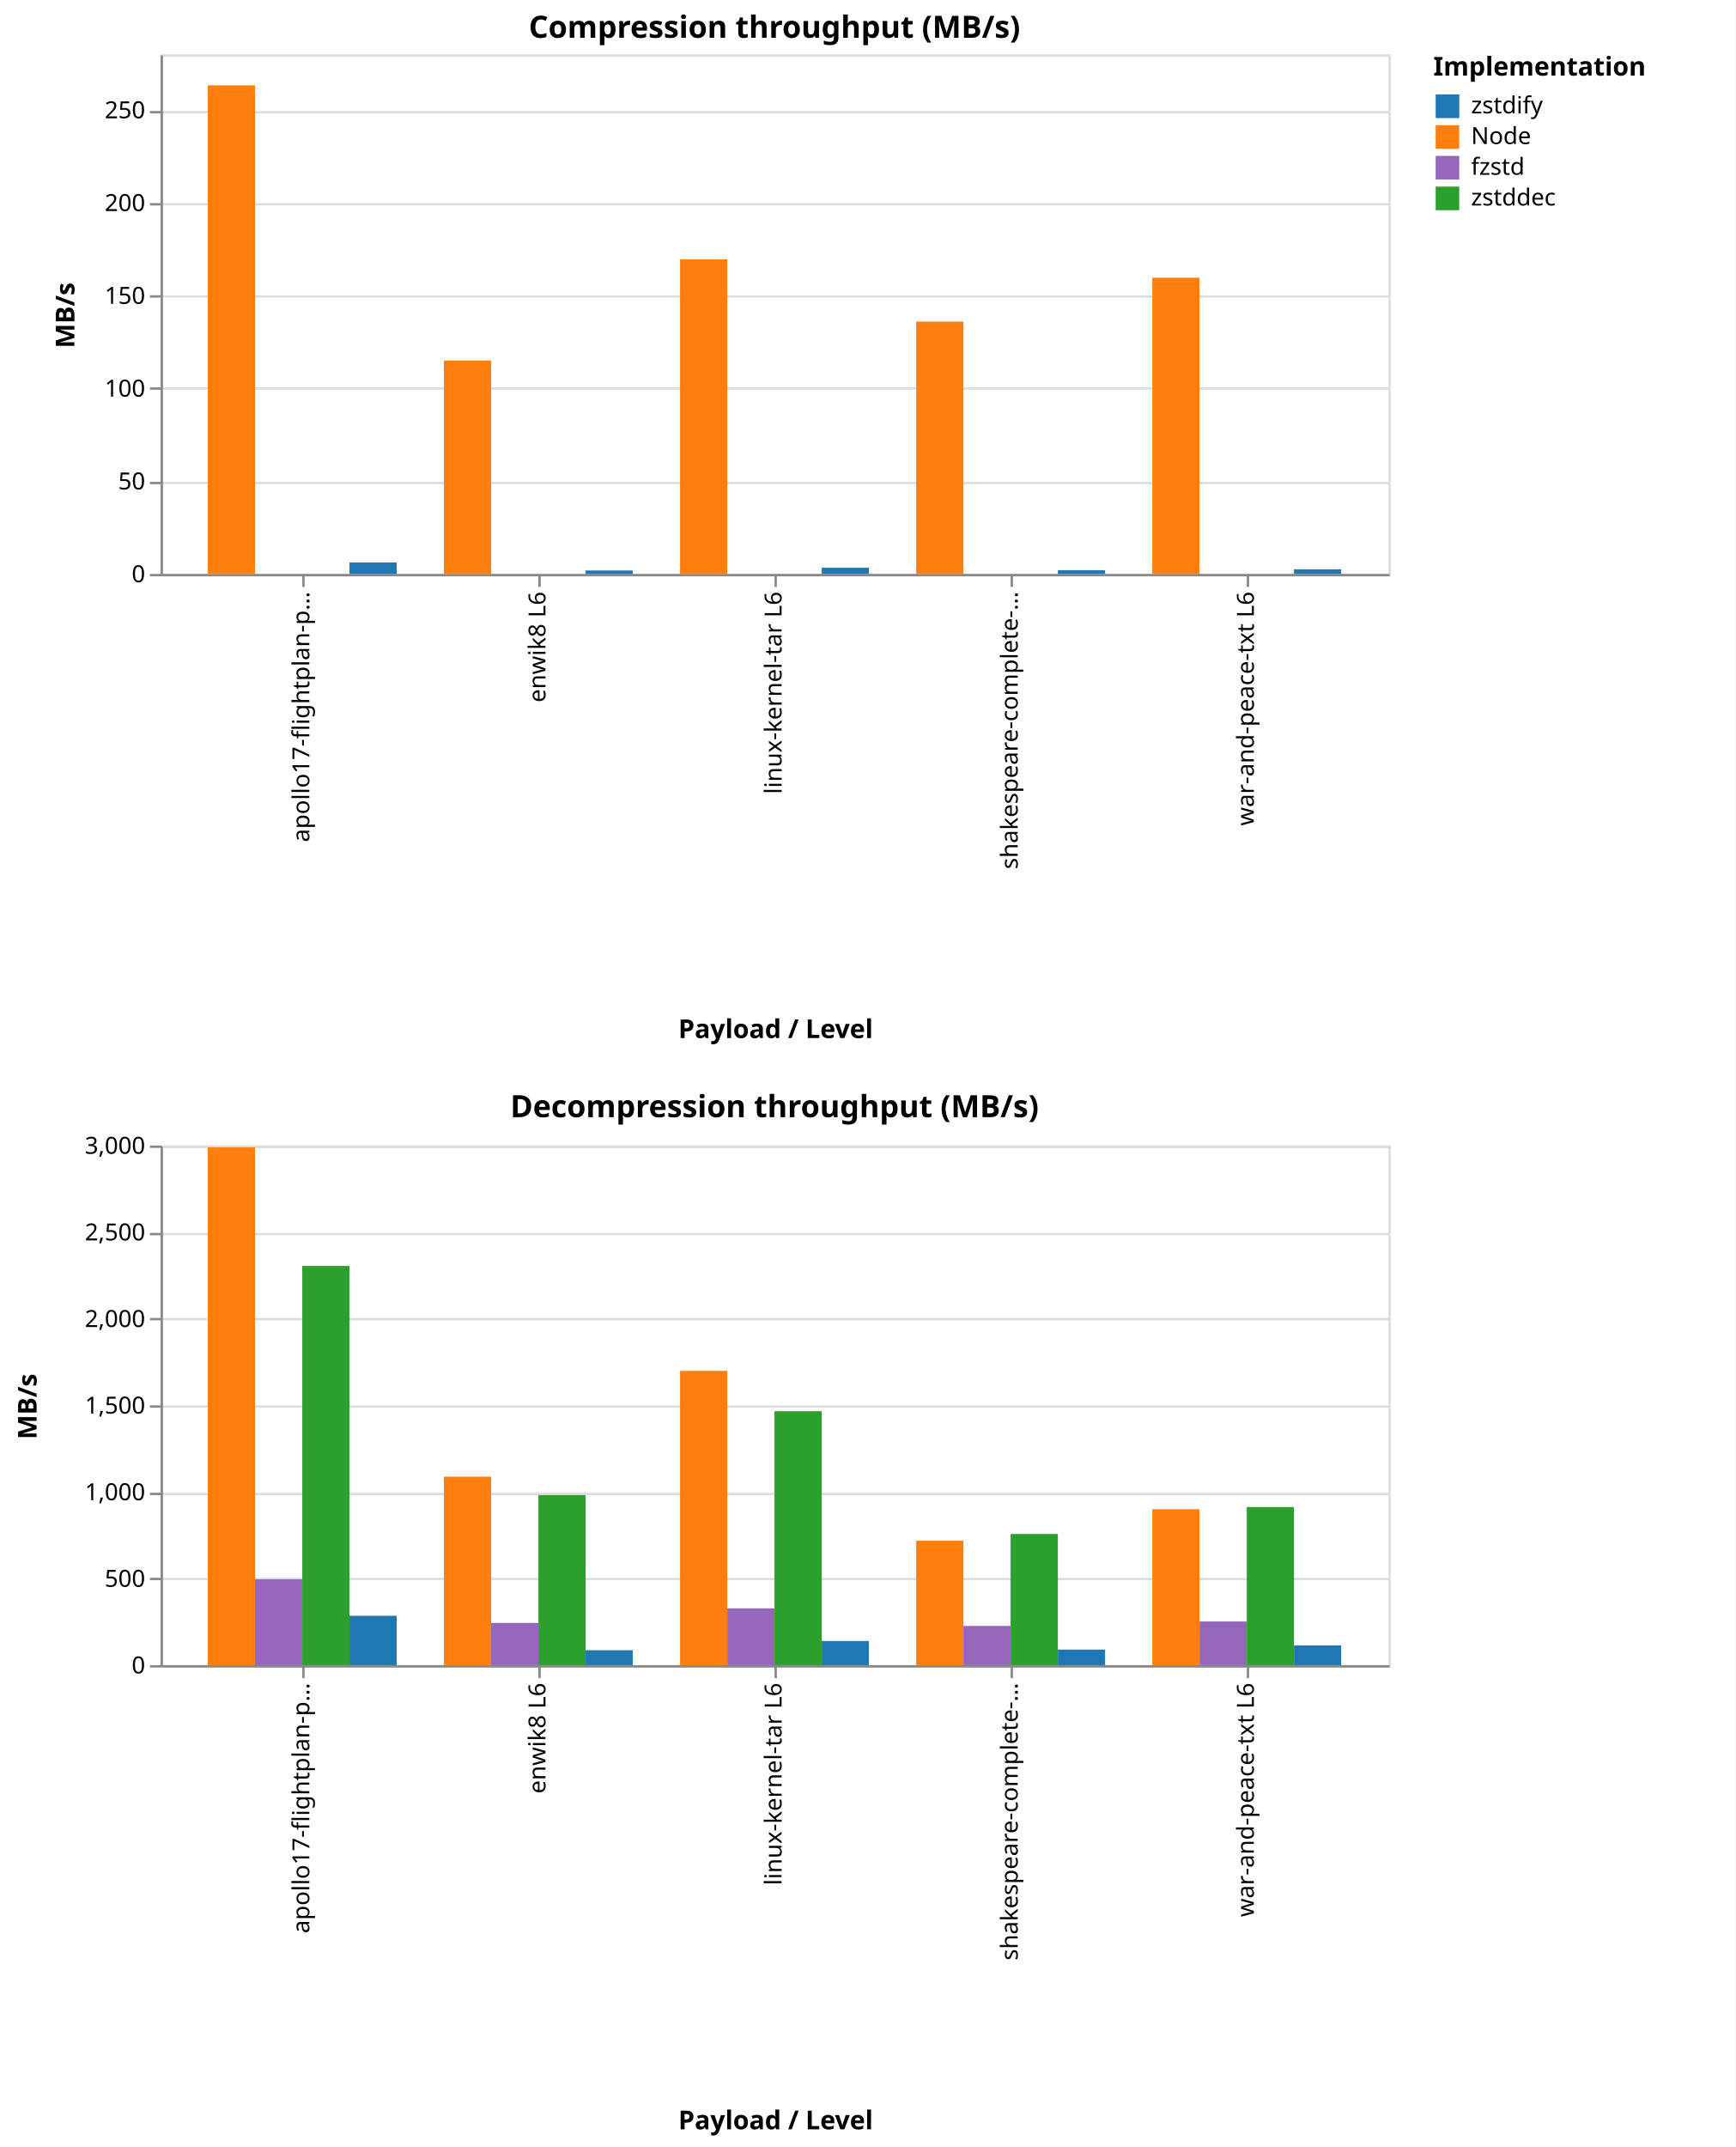
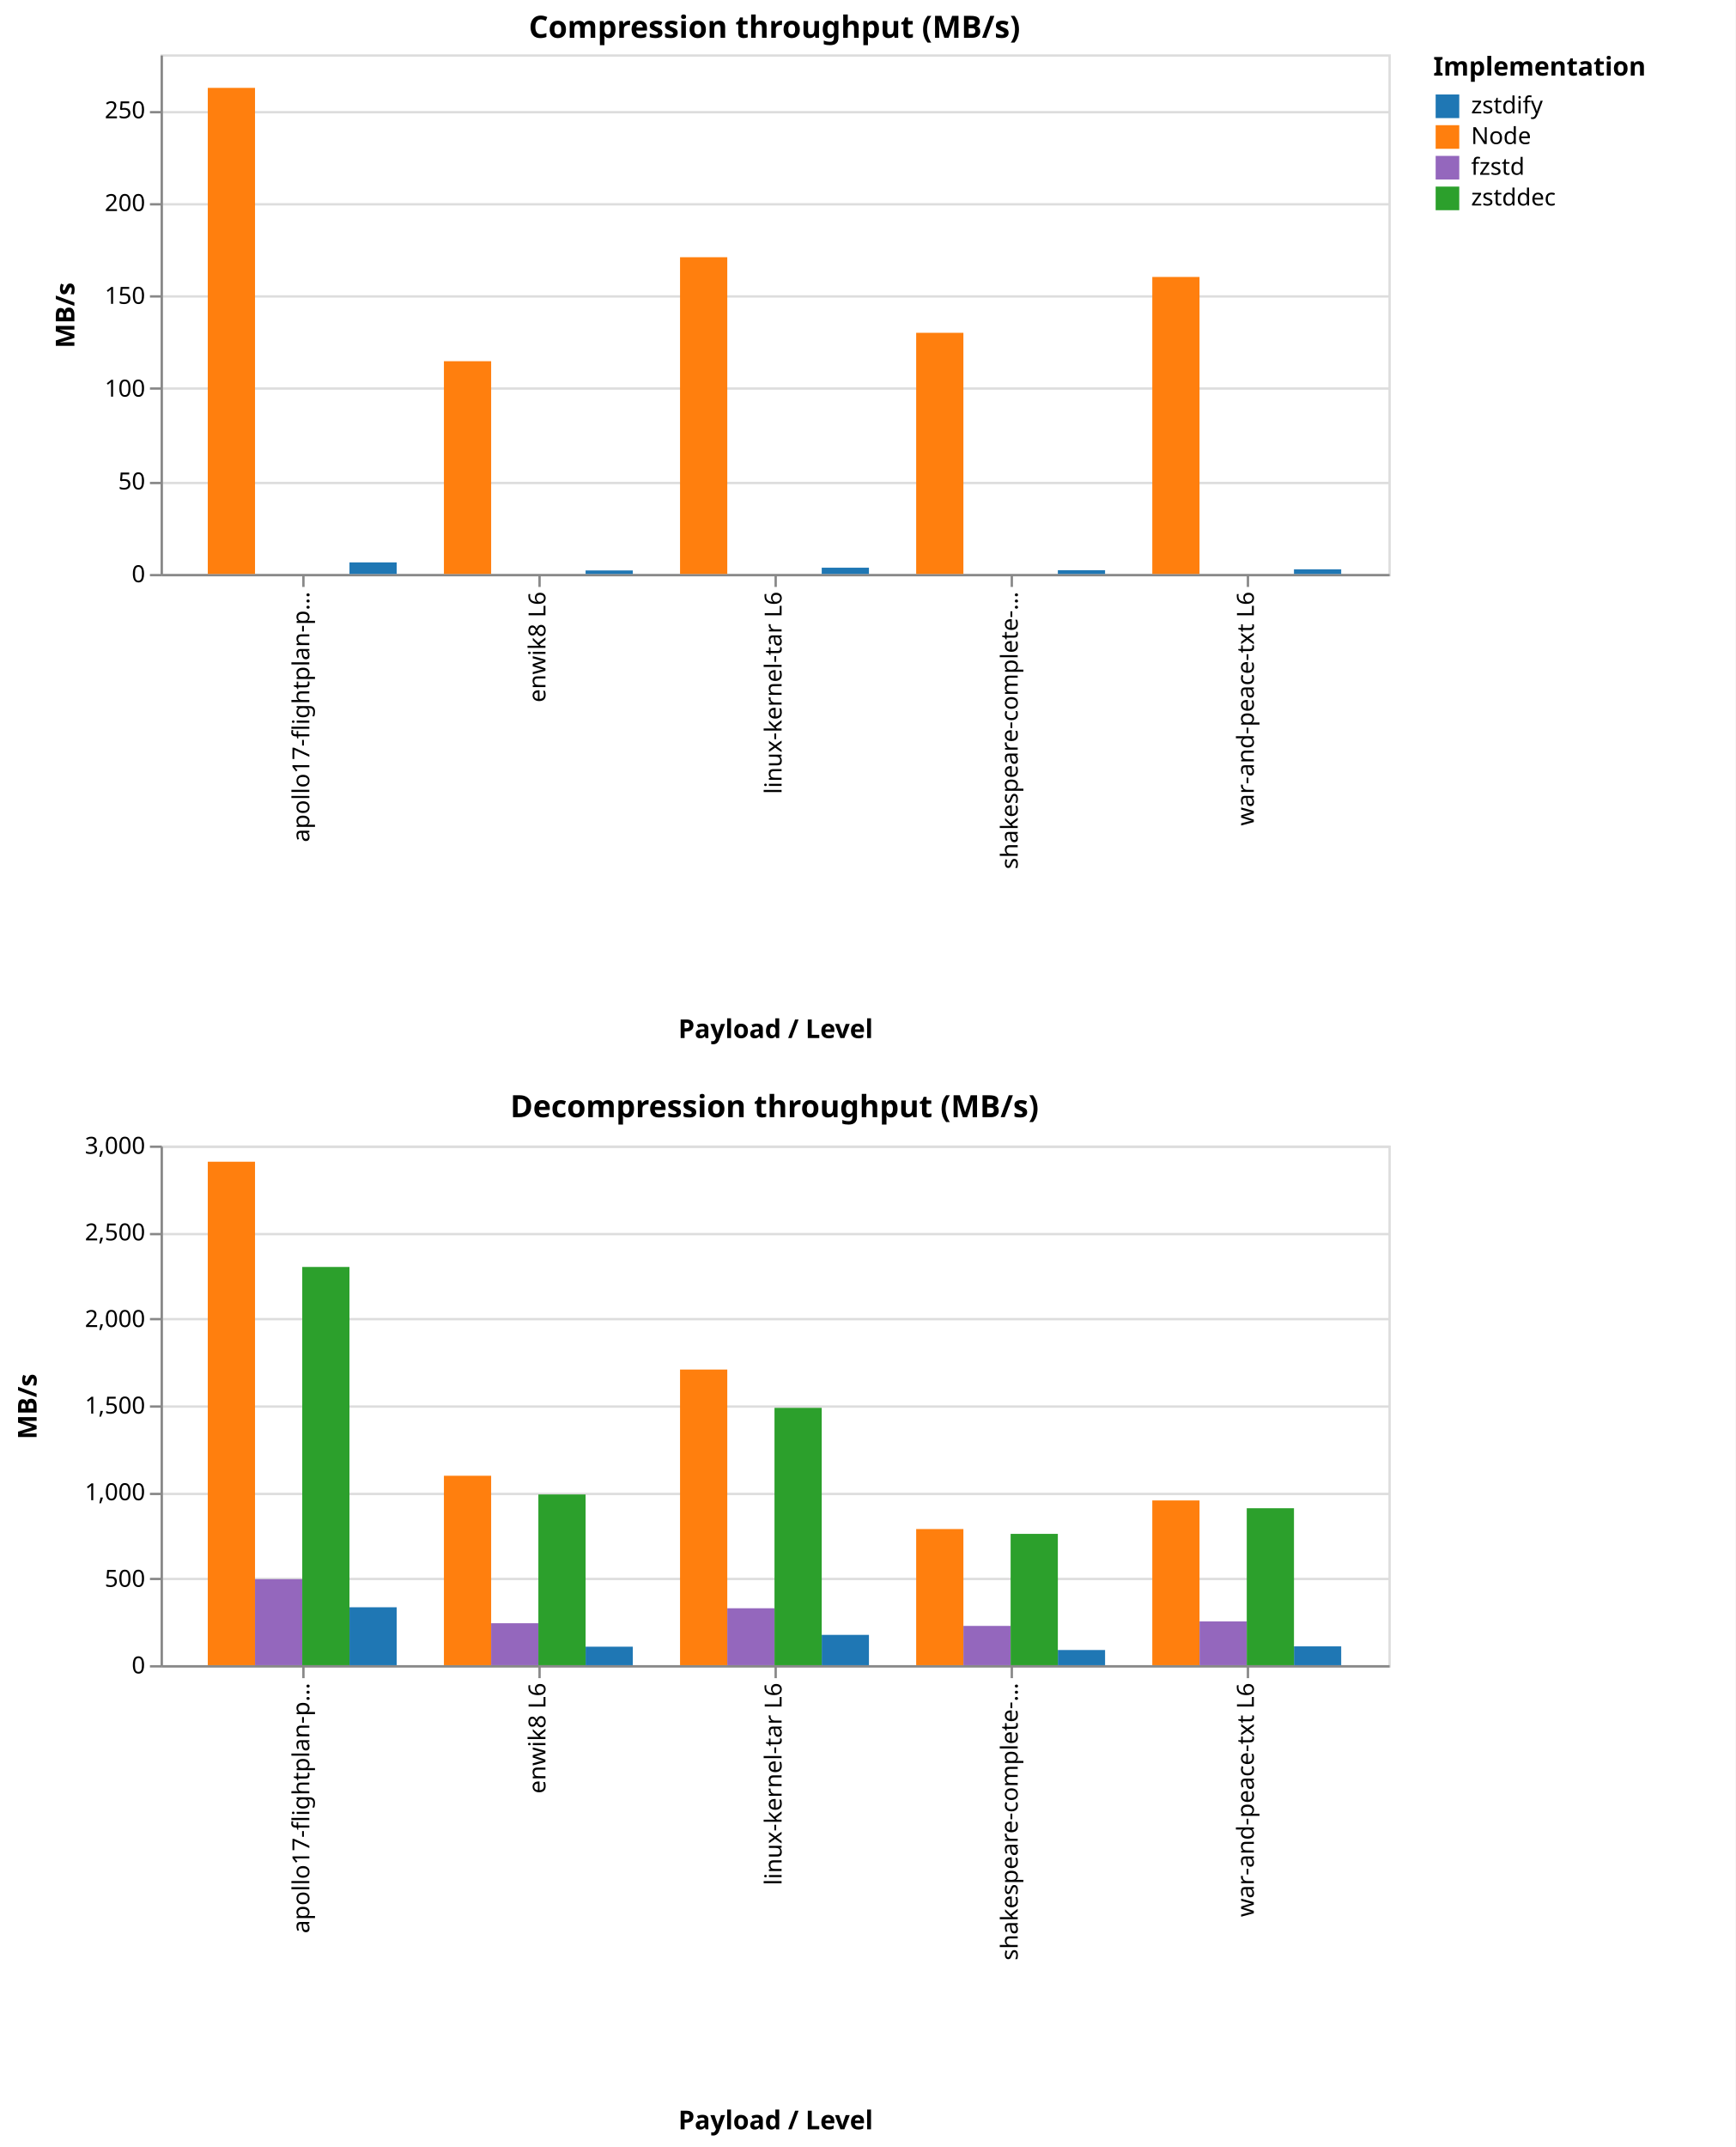
<svg xmlns="http://www.w3.org/2000/svg" version="1.1" class="marks" width="735" height="909" viewBox="0 0 735 909">
  <rect width="735" height="909" fill="white" />
  <g fill="none" stroke-miterlimit="10" transform="translate(68,23)">
    <g class="mark-group role-frame root" role="graphics-object" aria-roledescription="group mark container">
      <g transform="translate(0,0)">
        <path class="background" aria-hidden="true" d="M0,0h0v0h0Z" />
        <g>
          <g class="mark-group role-scope concat_0_group" role="graphics-object" aria-roledescription="group mark container">
            <g transform="translate(0,0)">
              <path class="background" aria-hidden="true" d="M0.5,0.5h520v220h-520Z" stroke="#ddd" />
              <g>
                <g class="mark-group role-axis" aria-hidden="true">
                  <g transform="translate(0.5,0.5)">
                    <path class="background" aria-hidden="true" d="M0,0h0v0h0Z" pointer-events="none" />
                    <g>
                      <g class="mark-rule role-axis-grid" pointer-events="none">
                        <line transform="translate(0,220)" x2="520" y2="0" stroke="#ddd" stroke-width="1" opacity="1" />
                        <line transform="translate(0,181)" x2="520" y2="0" stroke="#ddd" stroke-width="1" opacity="1" />
                        <line transform="translate(0,141)" x2="520" y2="0" stroke="#ddd" stroke-width="1" opacity="1" />
                        <line transform="translate(0,102)" x2="520" y2="0" stroke="#ddd" stroke-width="1" opacity="1" />
                        <line transform="translate(0,63)" x2="520" y2="0" stroke="#ddd" stroke-width="1" opacity="1" />
                        <line transform="translate(0,24)" x2="520" y2="0" stroke="#ddd" stroke-width="1" opacity="1" />
                      </g>
                    </g>
                    <path class="foreground" aria-hidden="true" d="" pointer-events="none" display="none" />
                  </g>
                </g>
                <g class="mark-group role-axis" role="graphics-symbol" aria-roledescription="axis" aria-label="X-axis titled 'Payload / Level' for a discrete scale with 5 values: apollo17-flightplan-pdf L6, enwik8 L6, linux-kernel-tar L6, shakespeare-complete-txt L6, war-and-peace-txt L6">
                  <g transform="translate(0.5,220.5)">
                    <path class="background" aria-hidden="true" d="M0,0h0v0h0Z" pointer-events="none" />
                    <g>
                      <g class="mark-rule role-axis-tick" pointer-events="none">
                        <line transform="translate(60,0)" x2="0" y2="5" stroke="#888" stroke-width="1" opacity="1" />
                        <line transform="translate(160,0)" x2="0" y2="5" stroke="#888" stroke-width="1" opacity="1" />
                        <line transform="translate(260,0)" x2="0" y2="5" stroke="#888" stroke-width="1" opacity="1" />
                        <line transform="translate(360,0)" x2="0" y2="5" stroke="#888" stroke-width="1" opacity="1" />
                        <line transform="translate(460,0)" x2="0" y2="5" stroke="#888" stroke-width="1" opacity="1" />
                      </g>
                      <g class="mark-text role-axis-label" pointer-events="none">
                        <text text-anchor="end" transform="translate(59.5,7) rotate(270) translate(0,3)" font-family="sans-serif" font-size="10px" fill="#000" opacity="1">apollo17-flightplan-p…</text>
                        <text text-anchor="end" transform="translate(159.5,7) rotate(270) translate(0,3)" font-family="sans-serif" font-size="10px" fill="#000" opacity="1">enwik8 L6</text>
                        <text text-anchor="end" transform="translate(259.5,7) rotate(270) translate(0,3)" font-family="sans-serif" font-size="10px" fill="#000" opacity="1">linux-kernel-tar L6</text>
                        <text text-anchor="end" transform="translate(359.5,7) rotate(270) translate(0,3)" font-family="sans-serif" font-size="10px" fill="#000" opacity="1">shakespeare-complete-…</text>
                        <text text-anchor="end" transform="translate(459.5,7) rotate(270) translate(0,3)" font-family="sans-serif" font-size="10px" fill="#000" opacity="1">war-and-peace-txt L6</text>
                      </g>
                      <g class="mark-rule role-axis-domain" pointer-events="none">
                        <line transform="translate(0,0)" x2="520" y2="0" stroke="#888" stroke-width="1" opacity="1" />
                      </g>
                      <g class="mark-text role-axis-title" pointer-events="none">
                        <text text-anchor="middle" transform="translate(260,196)" font-family="sans-serif" font-size="11px" font-weight="bold" fill="#000" opacity="1">Payload / Level</text>
                      </g>
                    </g>
                    <path class="foreground" aria-hidden="true" d="" pointer-events="none" display="none" />
                  </g>
                </g>
                <g class="mark-group role-axis" role="graphics-symbol" aria-roledescription="axis" aria-label="Y-axis titled 'MB/s' for a linear scale with values from 0 to 280">
                  <g transform="translate(0.5,0.5)">
                    <path class="background" aria-hidden="true" d="M0,0h0v0h0Z" pointer-events="none" />
                    <g>
                      <g class="mark-rule role-axis-tick" pointer-events="none">
                        <line transform="translate(0,220)" x2="-5" y2="0" stroke="#888" stroke-width="1" opacity="1" />
                        <line transform="translate(0,181)" x2="-5" y2="0" stroke="#888" stroke-width="1" opacity="1" />
                        <line transform="translate(0,141)" x2="-5" y2="0" stroke="#888" stroke-width="1" opacity="1" />
                        <line transform="translate(0,102)" x2="-5" y2="0" stroke="#888" stroke-width="1" opacity="1" />
                        <line transform="translate(0,63)" x2="-5" y2="0" stroke="#888" stroke-width="1" opacity="1" />
                        <line transform="translate(0,24)" x2="-5" y2="0" stroke="#888" stroke-width="1" opacity="1" />
                      </g>
                      <g class="mark-text role-axis-label" pointer-events="none">
                        <text text-anchor="end" transform="translate(-7,223)" font-family="sans-serif" font-size="10px" fill="#000" opacity="1">0</text>
                        <text text-anchor="end" transform="translate(-7,183.7143)" font-family="sans-serif" font-size="10px" fill="#000" opacity="1">50</text>
                        <text text-anchor="end" transform="translate(-7,144.4286)" font-family="sans-serif" font-size="10px" fill="#000" opacity="1">100</text>
                        <text text-anchor="end" transform="translate(-7,105.1429)" font-family="sans-serif" font-size="10px" fill="#000" opacity="1">150</text>
                        <text text-anchor="end" transform="translate(-7,65.85714)" font-family="sans-serif" font-size="10px" fill="#000" opacity="1">200</text>
                        <text text-anchor="end" transform="translate(-7,26.57143)" font-family="sans-serif" font-size="10px" fill="#000" opacity="1">250</text>
                      </g>
                      <g class="mark-rule role-axis-domain" pointer-events="none">
                        <line transform="translate(0,220)" x2="0" y2="-220" stroke="#888" stroke-width="1" opacity="1" />
                      </g>
                      <g class="mark-text role-axis-title" pointer-events="none">
                        <text text-anchor="middle" transform="translate(-35,110) rotate(-90) translate(0,-2)" font-family="sans-serif" font-size="11px" font-weight="bold" fill="#000" opacity="1">MB/s</text>
                      </g>
                    </g>
                    <path class="foreground" aria-hidden="true" d="" pointer-events="none" display="none" />
                  </g>
                </g>
                <g class="mark-rect role-mark concat_0_marks" role="graphics-object" aria-roledescription="rect mark container">
-                   <path aria-label="Payload / Level: war-and-peace-txt L6; MB/s: 2.50256621663; impl: zstdify" role="graphics-symbol" aria-roledescription="bar" d="M480,218.034h20v1.966h-20Z" fill="#1f77b4" />
-                   <path aria-label="Payload / Level: war-and-peace-txt L6; MB/s: 159.647600263; impl: Node" role="graphics-symbol" aria-roledescription="bar" d="M420,94.563h20v125.437h-20Z" fill="#ff7f0e" />
-                   <path aria-label="Payload / Level: shakespeare-complete-txt L6; MB/s: 2.006765669; impl: zstdify" role="graphics-symbol" aria-roledescription="bar" d="M380,218.423h20v1.577h-20Z" fill="#1f77b4" />
-                   <path aria-label="Payload / Level: shakespeare-complete-txt L6; MB/s: 135.985269345; impl: Node" role="graphics-symbol" aria-roledescription="bar" d="M320,113.154h20v106.846h-20Z" fill="#ff7f0e" />
-                   <path aria-label="Payload / Level: enwik8 L6; MB/s: 1.86596859859; impl: zstdify" role="graphics-symbol" aria-roledescription="bar" d="M180,218.534h20v1.466h-20Z" fill="#1f77b4" />
-                   <path aria-label="Payload / Level: enwik8 L6; MB/s: 115.003294109; impl: Node" role="graphics-symbol" aria-roledescription="bar" d="M120,129.64h20v90.36h-20Z" fill="#ff7f0e" />
-                   <path aria-label="Payload / Level: linux-kernel-tar L6; MB/s: 3.3412994793; impl: zstdify" role="graphics-symbol" aria-roledescription="bar" d="M280,217.375h20v2.625h-20Z" fill="#1f77b4" />
-                   <path aria-label="Payload / Level: linux-kernel-tar L6; MB/s: 169.560439347; impl: Node" role="graphics-symbol" aria-roledescription="bar" d="M220,86.774h20v133.226h-20Z" fill="#ff7f0e" />
-                   <path aria-label="Payload / Level: apollo17-flightplan-pdf L6; MB/s: 6.19089147821; impl: zstdify" role="graphics-symbol" aria-roledescription="bar" d="M80,215.136h20v4.864h-20Z" fill="#1f77b4" />
-                   <path aria-label="Payload / Level: apollo17-flightplan-pdf L6; MB/s: 263.268356608; impl: Node" role="graphics-symbol" aria-roledescription="bar" d="M20,13.146h20v206.854h-20Z" fill="#ff7f0e" />
+                   <path aria-label="Payload / Level: war-and-peace-txt L6; MB/s: 2.47999754884; impl: zstdify" role="graphics-symbol" aria-roledescription="bar" d="M480,218.051h20v1.949h-20Z" fill="#1f77b4" />
+                   <path aria-label="Payload / Level: war-and-peace-txt L6; MB/s: 160.033110662; impl: Node" role="graphics-symbol" aria-roledescription="bar" d="M420,94.26h20v125.74h-20Z" fill="#ff7f0e" />
+                   <path aria-label="Payload / Level: shakespeare-complete-txt L6; MB/s: 2.01606274563; impl: zstdify" role="graphics-symbol" aria-roledescription="bar" d="M380,218.416h20v1.584h-20Z" fill="#1f77b4" />
+                   <path aria-label="Payload / Level: shakespeare-complete-txt L6; MB/s: 129.945244303; impl: Node" role="graphics-symbol" aria-roledescription="bar" d="M320,117.9h20v102.1h-20Z" fill="#ff7f0e" />
+                   <path aria-label="Payload / Level: enwik8 L6; MB/s: 1.89022007761; impl: zstdify" role="graphics-symbol" aria-roledescription="bar" d="M180,218.515h20v1.485h-20Z" fill="#1f77b4" />
+                   <path aria-label="Payload / Level: enwik8 L6; MB/s: 114.635015338; impl: Node" role="graphics-symbol" aria-roledescription="bar" d="M120,129.93h20v90.07h-20Z" fill="#ff7f0e" />
+                   <path aria-label="Payload / Level: linux-kernel-tar L6; MB/s: 3.36367051203; impl: zstdify" role="graphics-symbol" aria-roledescription="bar" d="M280,217.357h20v2.643h-20Z" fill="#1f77b4" />
+                   <path aria-label="Payload / Level: linux-kernel-tar L6; MB/s: 170.667833341; impl: Node" role="graphics-symbol" aria-roledescription="bar" d="M220,85.904h20v134.096h-20Z" fill="#ff7f0e" />
+                   <path aria-label="Payload / Level: apollo17-flightplan-pdf L6; MB/s: 6.22314489862; impl: zstdify" role="graphics-symbol" aria-roledescription="bar" d="M80,215.11h20v4.89h-20Z" fill="#1f77b4" />
+                   <path aria-label="Payload / Level: apollo17-flightplan-pdf L6; MB/s: 261.921778264; impl: Node" role="graphics-symbol" aria-roledescription="bar" d="M20,14.204h20v205.796h-20Z" fill="#ff7f0e" />
                </g>
                <g class="mark-group role-title">
                  <g transform="translate(260,-17)">
                    <path class="background" aria-hidden="true" d="M0,0h0v0h0Z" pointer-events="none" />
                    <g>
                      <g class="mark-text role-title-text" role="graphics-symbol" aria-roledescription="title" aria-label="Title text 'Compression throughput (MB/s)'" pointer-events="none">
                        <text text-anchor="middle" transform="translate(0,10)" font-family="sans-serif" font-size="13px" font-weight="bold" fill="#000" opacity="1">Compression throughput (MB/s)</text>
                      </g>
                    </g>
                    <path class="foreground" aria-hidden="true" d="" pointer-events="none" display="none" />
                  </g>
                </g>
              </g>
              <path class="foreground" aria-hidden="true" d="" display="none" />
            </g>
          </g>
          <g class="mark-group role-scope concat_1_group" role="graphics-object" aria-roledescription="group mark container">
            <g transform="translate(0,462)">
              <path class="background" aria-hidden="true" d="M0.5,0.5h520v220h-520Z" stroke="#ddd" />
              <g>
                <g class="mark-group role-axis" aria-hidden="true">
                  <g transform="translate(0.5,0.5)">
                    <path class="background" aria-hidden="true" d="M0,0h0v0h0Z" pointer-events="none" />
                    <g>
                      <g class="mark-rule role-axis-grid" pointer-events="none">
                        <line transform="translate(0,220)" x2="520" y2="0" stroke="#ddd" stroke-width="1" opacity="1" />
                        <line transform="translate(0,183)" x2="520" y2="0" stroke="#ddd" stroke-width="1" opacity="1" />
                        <line transform="translate(0,147)" x2="520" y2="0" stroke="#ddd" stroke-width="1" opacity="1" />
                        <line transform="translate(0,110)" x2="520" y2="0" stroke="#ddd" stroke-width="1" opacity="1" />
                        <line transform="translate(0,73)" x2="520" y2="0" stroke="#ddd" stroke-width="1" opacity="1" />
                        <line transform="translate(0,37)" x2="520" y2="0" stroke="#ddd" stroke-width="1" opacity="1" />
                        <line transform="translate(0,0)" x2="520" y2="0" stroke="#ddd" stroke-width="1" opacity="1" />
                      </g>
                    </g>
                    <path class="foreground" aria-hidden="true" d="" pointer-events="none" display="none" />
                  </g>
                </g>
                <g class="mark-group role-axis" role="graphics-symbol" aria-roledescription="axis" aria-label="X-axis titled 'Payload / Level' for a discrete scale with 5 values: apollo17-flightplan-pdf L6, enwik8 L6, linux-kernel-tar L6, shakespeare-complete-txt L6, war-and-peace-txt L6">
                  <g transform="translate(0.5,220.5)">
                    <path class="background" aria-hidden="true" d="M0,0h0v0h0Z" pointer-events="none" />
                    <g>
                      <g class="mark-rule role-axis-tick" pointer-events="none">
                        <line transform="translate(60,0)" x2="0" y2="5" stroke="#888" stroke-width="1" opacity="1" />
                        <line transform="translate(160,0)" x2="0" y2="5" stroke="#888" stroke-width="1" opacity="1" />
                        <line transform="translate(260,0)" x2="0" y2="5" stroke="#888" stroke-width="1" opacity="1" />
                        <line transform="translate(360,0)" x2="0" y2="5" stroke="#888" stroke-width="1" opacity="1" />
                        <line transform="translate(460,0)" x2="0" y2="5" stroke="#888" stroke-width="1" opacity="1" />
                      </g>
                      <g class="mark-text role-axis-label" pointer-events="none">
                        <text text-anchor="end" transform="translate(59.5,7) rotate(270) translate(0,3)" font-family="sans-serif" font-size="10px" fill="#000" opacity="1">apollo17-flightplan-p…</text>
                        <text text-anchor="end" transform="translate(159.5,7) rotate(270) translate(0,3)" font-family="sans-serif" font-size="10px" fill="#000" opacity="1">enwik8 L6</text>
                        <text text-anchor="end" transform="translate(259.5,7) rotate(270) translate(0,3)" font-family="sans-serif" font-size="10px" fill="#000" opacity="1">linux-kernel-tar L6</text>
                        <text text-anchor="end" transform="translate(359.5,7) rotate(270) translate(0,3)" font-family="sans-serif" font-size="10px" fill="#000" opacity="1">shakespeare-complete-…</text>
                        <text text-anchor="end" transform="translate(459.5,7) rotate(270) translate(0,3)" font-family="sans-serif" font-size="10px" fill="#000" opacity="1">war-and-peace-txt L6</text>
                      </g>
                      <g class="mark-rule role-axis-domain" pointer-events="none">
                        <line transform="translate(0,0)" x2="520" y2="0" stroke="#888" stroke-width="1" opacity="1" />
                      </g>
                      <g class="mark-text role-axis-title" pointer-events="none">
                        <text text-anchor="middle" transform="translate(260,196)" font-family="sans-serif" font-size="11px" font-weight="bold" fill="#000" opacity="1">Payload / Level</text>
                      </g>
                    </g>
                    <path class="foreground" aria-hidden="true" d="" pointer-events="none" display="none" />
                  </g>
                </g>
                <g class="mark-group role-axis" role="graphics-symbol" aria-roledescription="axis" aria-label="Y-axis titled 'MB/s' for a linear scale with values from 0 to 3,000">
                  <g transform="translate(0.5,0.5)">
                    <path class="background" aria-hidden="true" d="M0,0h0v0h0Z" pointer-events="none" />
                    <g>
                      <g class="mark-rule role-axis-tick" pointer-events="none">
                        <line transform="translate(0,220)" x2="-5" y2="0" stroke="#888" stroke-width="1" opacity="1" />
                        <line transform="translate(0,183)" x2="-5" y2="0" stroke="#888" stroke-width="1" opacity="1" />
                        <line transform="translate(0,147)" x2="-5" y2="0" stroke="#888" stroke-width="1" opacity="1" />
                        <line transform="translate(0,110)" x2="-5" y2="0" stroke="#888" stroke-width="1" opacity="1" />
                        <line transform="translate(0,73)" x2="-5" y2="0" stroke="#888" stroke-width="1" opacity="1" />
                        <line transform="translate(0,37)" x2="-5" y2="0" stroke="#888" stroke-width="1" opacity="1" />
                        <line transform="translate(0,0)" x2="-5" y2="0" stroke="#888" stroke-width="1" opacity="1" />
                      </g>
                      <g class="mark-text role-axis-label" pointer-events="none">
                        <text text-anchor="end" transform="translate(-7,223)" font-family="sans-serif" font-size="10px" fill="#000" opacity="1">0</text>
                        <text text-anchor="end" transform="translate(-7,186.3333)" font-family="sans-serif" font-size="10px" fill="#000" opacity="1">500</text>
                        <text text-anchor="end" transform="translate(-7,149.6667)" font-family="sans-serif" font-size="10px" fill="#000" opacity="1">1,000</text>
                        <text text-anchor="end" transform="translate(-7,113)" font-family="sans-serif" font-size="10px" fill="#000" opacity="1">1,500</text>
                        <text text-anchor="end" transform="translate(-7,76.33333)" font-family="sans-serif" font-size="10px" fill="#000" opacity="1">2,000</text>
                        <text text-anchor="end" transform="translate(-7,39.66667)" font-family="sans-serif" font-size="10px" fill="#000" opacity="1">2,500</text>
                        <text text-anchor="end" transform="translate(-7,3)" font-family="sans-serif" font-size="10px" fill="#000" opacity="1">3,000</text>
                      </g>
                      <g class="mark-rule role-axis-domain" pointer-events="none">
                        <line transform="translate(0,220)" x2="0" y2="-220" stroke="#888" stroke-width="1" opacity="1" />
                      </g>
                      <g class="mark-text role-axis-title" pointer-events="none">
                        <text text-anchor="middle" transform="translate(-51,110) rotate(-90) translate(0,-2)" font-family="sans-serif" font-size="11px" font-weight="bold" fill="#000" opacity="1">MB/s</text>
                      </g>
                    </g>
                    <path class="foreground" aria-hidden="true" d="" pointer-events="none" display="none" />
                  </g>
                </g>
                <g class="mark-rect role-mark concat_1_marks" role="graphics-object" aria-roledescription="rect mark container">
-                   <path aria-label="Payload / Level: war-and-peace-txt L6; MB/s: 114.144639117; impl: zstdify" role="graphics-symbol" aria-roledescription="bar" d="M480,211.629h20v8.371h-20Z" fill="#1f77b4" />
-                   <path aria-label="Payload / Level: war-and-peace-txt L6; MB/s: 900.442018451; impl: Node" role="graphics-symbol" aria-roledescription="bar" d="M420,153.968h20v66.032h-20Z" fill="#ff7f0e" />
-                   <path aria-label="Payload / Level: war-and-peace-txt L6; MB/s: 252.329766982; impl: fzstd" role="graphics-symbol" aria-roledescription="bar" d="M440,201.496h20v18.504h-20Z" fill="#9467bd" />
-                   <path aria-label="Payload / Level: war-and-peace-txt L6; MB/s: 912.872180452; impl: zstddec" role="graphics-symbol" aria-roledescription="bar" d="M460,153.056h20v66.944h-20Z" fill="#2ca02c" />
-                   <path aria-label="Payload / Level: shakespeare-complete-txt L6; MB/s: 89.9181633031; impl: zstdify" role="graphics-symbol" aria-roledescription="bar" d="M380,213.406h20v6.594h-20Z" fill="#1f77b4" />
-                   <path aria-label="Payload / Level: shakespeare-complete-txt L6; MB/s: 718.414201184; impl: Node" role="graphics-symbol" aria-roledescription="bar" d="M320,167.316h20v52.684h-20Z" fill="#ff7f0e" />
-                   <path aria-label="Payload / Level: shakespeare-complete-txt L6; MB/s: 226.374708203; impl: fzstd" role="graphics-symbol" aria-roledescription="bar" d="M340,203.399h20v16.601h-20Z" fill="#9467bd" />
-                   <path aria-label="Payload / Level: shakespeare-complete-txt L6; MB/s: 757.253698578; impl: zstddec" role="graphics-symbol" aria-roledescription="bar" d="M360,164.468h20v55.532h-20Z" fill="#2ca02c" />
-                   <path aria-label="Payload / Level: enwik8 L6; MB/s: 86.3229776593; impl: zstdify" role="graphics-symbol" aria-roledescription="bar" d="M180,213.67h20v6.33h-20Z" fill="#1f77b4" />
-                   <path aria-label="Payload / Level: enwik8 L6; MB/s: 1088.20403826; impl: Node" role="graphics-symbol" aria-roledescription="bar" d="M120,140.198h20v79.802h-20Z" fill="#ff7f0e" />
-                   <path aria-label="Payload / Level: enwik8 L6; MB/s: 243.748597995; impl: fzstd" role="graphics-symbol" aria-roledescription="bar" d="M140,202.125h20v17.875h-20Z" fill="#9467bd" />
-                   <path aria-label="Payload / Level: enwik8 L6; MB/s: 981.812734083; impl: zstddec" role="graphics-symbol" aria-roledescription="bar" d="M160,148h20v72h-20Z" fill="#2ca02c" />
-                   <path aria-label="Payload / Level: linux-kernel-tar L6; MB/s: 139.512896457; impl: zstdify" role="graphics-symbol" aria-roledescription="bar" d="M280,209.769h20v10.231h-20Z" fill="#1f77b4" />
-                   <path aria-label="Payload / Level: linux-kernel-tar L6; MB/s: 1699.13064615; impl: Node" role="graphics-symbol" aria-roledescription="bar" d="M220,95.397h20v124.603h-20Z" fill="#ff7f0e" />
-                   <path aria-label="Payload / Level: linux-kernel-tar L6; MB/s: 327.959688122; impl: fzstd" role="graphics-symbol" aria-roledescription="bar" d="M240,195.95h20v24.05h-20Z" fill="#9467bd" />
-                   <path aria-label="Payload / Level: linux-kernel-tar L6; MB/s: 1466.4537188; impl: zstddec" role="graphics-symbol" aria-roledescription="bar" d="M260,112.46h20v107.54h-20Z" fill="#2ca02c" />
-                   <path aria-label="Payload / Level: apollo17-flightplan-pdf L6; MB/s: 285.047609547; impl: zstdify" role="graphics-symbol" aria-roledescription="bar" d="M80,199.097h20v20.903h-20Z" fill="#1f77b4" />
-                   <path aria-label="Payload / Level: apollo17-flightplan-pdf L6; MB/s: 2989.45967938; impl: Node" role="graphics-symbol" aria-roledescription="bar" d="M20,0.773h20v219.227h-20Z" fill="#ff7f0e" />
-                   <path aria-label="Payload / Level: apollo17-flightplan-pdf L6; MB/s: 496.065726269; impl: fzstd" role="graphics-symbol" aria-roledescription="bar" d="M40,183.622h20v36.378h-20Z" fill="#9467bd" />
-                   <path aria-label="Payload / Level: apollo17-flightplan-pdf L6; MB/s: 2304.73923735; impl: zstddec" role="graphics-symbol" aria-roledescription="bar" d="M60,50.986h20v169.014h-20Z" fill="#2ca02c" />
+                   <path aria-label="Payload / Level: war-and-peace-txt L6; MB/s: 108.524692737; impl: zstdify" role="graphics-symbol" aria-roledescription="bar" d="M480,212.042h20v7.958h-20Z" fill="#1f77b4" />
+                   <path aria-label="Payload / Level: war-and-peace-txt L6; MB/s: 950.997900805; impl: Node" role="graphics-symbol" aria-roledescription="bar" d="M420,150.26h20v69.74h-20Z" fill="#ff7f0e" />
+                   <path aria-label="Payload / Level: war-and-peace-txt L6; MB/s: 252.503993079; impl: fzstd" role="graphics-symbol" aria-roledescription="bar" d="M440,201.483h20v18.517h-20Z" fill="#9467bd" />
+                   <path aria-label="Payload / Level: war-and-peace-txt L6; MB/s: 906.059701492; impl: zstddec" role="graphics-symbol" aria-roledescription="bar" d="M460,153.556h20v66.444h-20Z" fill="#2ca02c" />
+                   <path aria-label="Payload / Level: shakespeare-complete-txt L6; MB/s: 87.4515786547; impl: zstdify" role="graphics-symbol" aria-roledescription="bar" d="M380,213.587h20v6.413h-20Z" fill="#1f77b4" />
+                   <path aria-label="Payload / Level: shakespeare-complete-txt L6; MB/s: 785.838187699; impl: Node" role="graphics-symbol" aria-roledescription="bar" d="M320,162.372h20v57.628h-20Z" fill="#ff7f0e" />
+                   <path aria-label="Payload / Level: shakespeare-complete-txt L6; MB/s: 226.657008872; impl: fzstd" role="graphics-symbol" aria-roledescription="bar" d="M340,203.378h20v16.622h-20Z" fill="#9467bd" />
+                   <path aria-label="Payload / Level: shakespeare-complete-txt L6; MB/s: 758.029069467; impl: zstddec" role="graphics-symbol" aria-roledescription="bar" d="M360,164.411h20v55.589h-20Z" fill="#2ca02c" />
+                   <path aria-label="Payload / Level: enwik8 L6; MB/s: 106.664670176; impl: zstdify" role="graphics-symbol" aria-roledescription="bar" d="M180,212.178h20v7.822h-20Z" fill="#1f77b4" />
+                   <path aria-label="Payload / Level: enwik8 L6; MB/s: 1093.54816843; impl: Node" role="graphics-symbol" aria-roledescription="bar" d="M120,139.806h20v80.194h-20Z" fill="#ff7f0e" />
+                   <path aria-label="Payload / Level: enwik8 L6; MB/s: 242.109443547; impl: fzstd" role="graphics-symbol" aria-roledescription="bar" d="M140,202.245h20v17.755h-20Z" fill="#9467bd" />
+                   <path aria-label="Payload / Level: enwik8 L6; MB/s: 985.503759397; impl: zstddec" role="graphics-symbol" aria-roledescription="bar" d="M160,147.73h20v72.27h-20Z" fill="#2ca02c" />
+                   <path aria-label="Payload / Level: linux-kernel-tar L6; MB/s: 174.861638354; impl: zstdify" role="graphics-symbol" aria-roledescription="bar" d="M280,207.177h20v12.823h-20Z" fill="#1f77b4" />
+                   <path aria-label="Payload / Level: linux-kernel-tar L6; MB/s: 1706.73611394; impl: Node" role="graphics-symbol" aria-roledescription="bar" d="M220,94.839h20v125.161h-20Z" fill="#ff7f0e" />
+                   <path aria-label="Payload / Level: linux-kernel-tar L6; MB/s: 328.522712088; impl: fzstd" role="graphics-symbol" aria-roledescription="bar" d="M240,195.908h20v24.092h-20Z" fill="#9467bd" />
+                   <path aria-label="Payload / Level: linux-kernel-tar L6; MB/s: 1485.58548156; impl: zstddec" role="graphics-symbol" aria-roledescription="bar" d="M260,111.057h20v108.943h-20Z" fill="#2ca02c" />
+                   <path aria-label="Payload / Level: apollo17-flightplan-pdf L6; MB/s: 334.262502256; impl: zstdify" role="graphics-symbol" aria-roledescription="bar" d="M80,195.487h20v24.513h-20Z" fill="#1f77b4" />
+                   <path aria-label="Payload / Level: apollo17-flightplan-pdf L6; MB/s: 2906.56200947; impl: Node" role="graphics-symbol" aria-roledescription="bar" d="M20,6.852h20v213.148h-20Z" fill="#ff7f0e" />
+                   <path aria-label="Payload / Level: apollo17-flightplan-pdf L6; MB/s: 496.44188229; impl: fzstd" role="graphics-symbol" aria-roledescription="bar" d="M40,183.594h20v36.406h-20Z" fill="#9467bd" />
+                   <path aria-label="Payload / Level: apollo17-flightplan-pdf L6; MB/s: 2299.01556612; impl: zstddec" role="graphics-symbol" aria-roledescription="bar" d="M60,51.406h20v168.594h-20Z" fill="#2ca02c" />
                </g>
                <g class="mark-group role-title">
                  <g transform="translate(260,-22)">
                    <path class="background" aria-hidden="true" d="M0,0h0v0h0Z" pointer-events="none" />
                    <g>
                      <g class="mark-text role-title-text" role="graphics-symbol" aria-roledescription="title" aria-label="Title text 'Decompression throughput (MB/s)'" pointer-events="none">
                        <text text-anchor="middle" transform="translate(0,10)" font-family="sans-serif" font-size="13px" font-weight="bold" fill="#000" opacity="1">Decompression throughput (MB/s)</text>
                      </g>
                    </g>
                    <path class="foreground" aria-hidden="true" d="" pointer-events="none" display="none" />
                  </g>
                </g>
              </g>
              <path class="foreground" aria-hidden="true" d="" display="none" />
            </g>
          </g>
          <g class="mark-group role-legend" role="graphics-symbol" aria-roledescription="legend" aria-label="Symbol legend titled 'Implementation' for fill color with 4 values: zstdify, Node, fzstd, zstddec">
            <g transform="translate(539,0)">
              <path class="background" aria-hidden="true" d="M0,0h123v66h-123Z" pointer-events="none" />
              <g>
                <g class="mark-group role-legend-entry">
                  <g transform="translate(0,16)">
                    <path class="background" aria-hidden="true" d="M0,0h0v0h0Z" pointer-events="none" />
                    <g>
                      <g class="mark-group role-scope" role="graphics-object" aria-roledescription="group mark container">
                        <g transform="translate(0,0)">
                          <path class="background" aria-hidden="true" d="M0,0h72v11h-72Z" pointer-events="none" opacity="1" />
                          <g>
                            <g class="mark-symbol role-legend-symbol" pointer-events="none">
                              <path transform="translate(6,6)" d="M-5,-5h10v10h-10Z" fill="#1f77b4" stroke-width="1.5" opacity="1" />
                            </g>
                            <g class="mark-text role-legend-label" pointer-events="none">
                              <text text-anchor="start" transform="translate(16,9)" font-family="sans-serif" font-size="10px" fill="#000" opacity="1">zstdify</text>
                            </g>
                          </g>
                          <path class="foreground" aria-hidden="true" d="" pointer-events="none" display="none" />
                        </g>
                        <g transform="translate(0,13)">
                          <path class="background" aria-hidden="true" d="M0,0h72v11h-72Z" pointer-events="none" opacity="1" />
                          <g>
                            <g class="mark-symbol role-legend-symbol" pointer-events="none">
                              <path transform="translate(6,6)" d="M-5,-5h10v10h-10Z" fill="#ff7f0e" stroke-width="1.5" opacity="1" />
                            </g>
                            <g class="mark-text role-legend-label" pointer-events="none">
                              <text text-anchor="start" transform="translate(16,9)" font-family="sans-serif" font-size="10px" fill="#000" opacity="1">Node</text>
                            </g>
                          </g>
                          <path class="foreground" aria-hidden="true" d="" pointer-events="none" display="none" />
                        </g>
                        <g transform="translate(0,26)">
                          <path class="background" aria-hidden="true" d="M0,0h72v11h-72Z" pointer-events="none" opacity="1" />
                          <g>
                            <g class="mark-symbol role-legend-symbol" pointer-events="none">
                              <path transform="translate(6,6)" d="M-5,-5h10v10h-10Z" fill="#9467bd" stroke-width="1.5" opacity="1" />
                            </g>
                            <g class="mark-text role-legend-label" pointer-events="none">
                              <text text-anchor="start" transform="translate(16,9)" font-family="sans-serif" font-size="10px" fill="#000" opacity="1">fzstd</text>
                            </g>
                          </g>
                          <path class="foreground" aria-hidden="true" d="" pointer-events="none" display="none" />
                        </g>
                        <g transform="translate(0,39)">
                          <path class="background" aria-hidden="true" d="M0,0h72v11h-72Z" pointer-events="none" opacity="1" />
                          <g>
                            <g class="mark-symbol role-legend-symbol" pointer-events="none">
                              <path transform="translate(6,6)" d="M-5,-5h10v10h-10Z" fill="#2ca02c" stroke-width="1.5" opacity="1" />
                            </g>
                            <g class="mark-text role-legend-label" pointer-events="none">
                              <text text-anchor="start" transform="translate(16,9)" font-family="sans-serif" font-size="10px" fill="#000" opacity="1">zstddec</text>
                            </g>
                          </g>
                          <path class="foreground" aria-hidden="true" d="" pointer-events="none" display="none" />
                        </g>
                      </g>
                    </g>
                    <path class="foreground" aria-hidden="true" d="" pointer-events="none" display="none" />
                  </g>
                </g>
                <g class="mark-text role-legend-title" pointer-events="none">
                  <text text-anchor="start" transform="translate(0,9)" font-family="sans-serif" font-size="11px" font-weight="bold" fill="#000" opacity="1">Implementation</text>
                </g>
              </g>
              <path class="foreground" aria-hidden="true" d="" pointer-events="none" display="none" />
            </g>
          </g>
        </g>
        <path class="foreground" aria-hidden="true" d="" display="none" />
      </g>
    </g>
  </g>
</svg>
